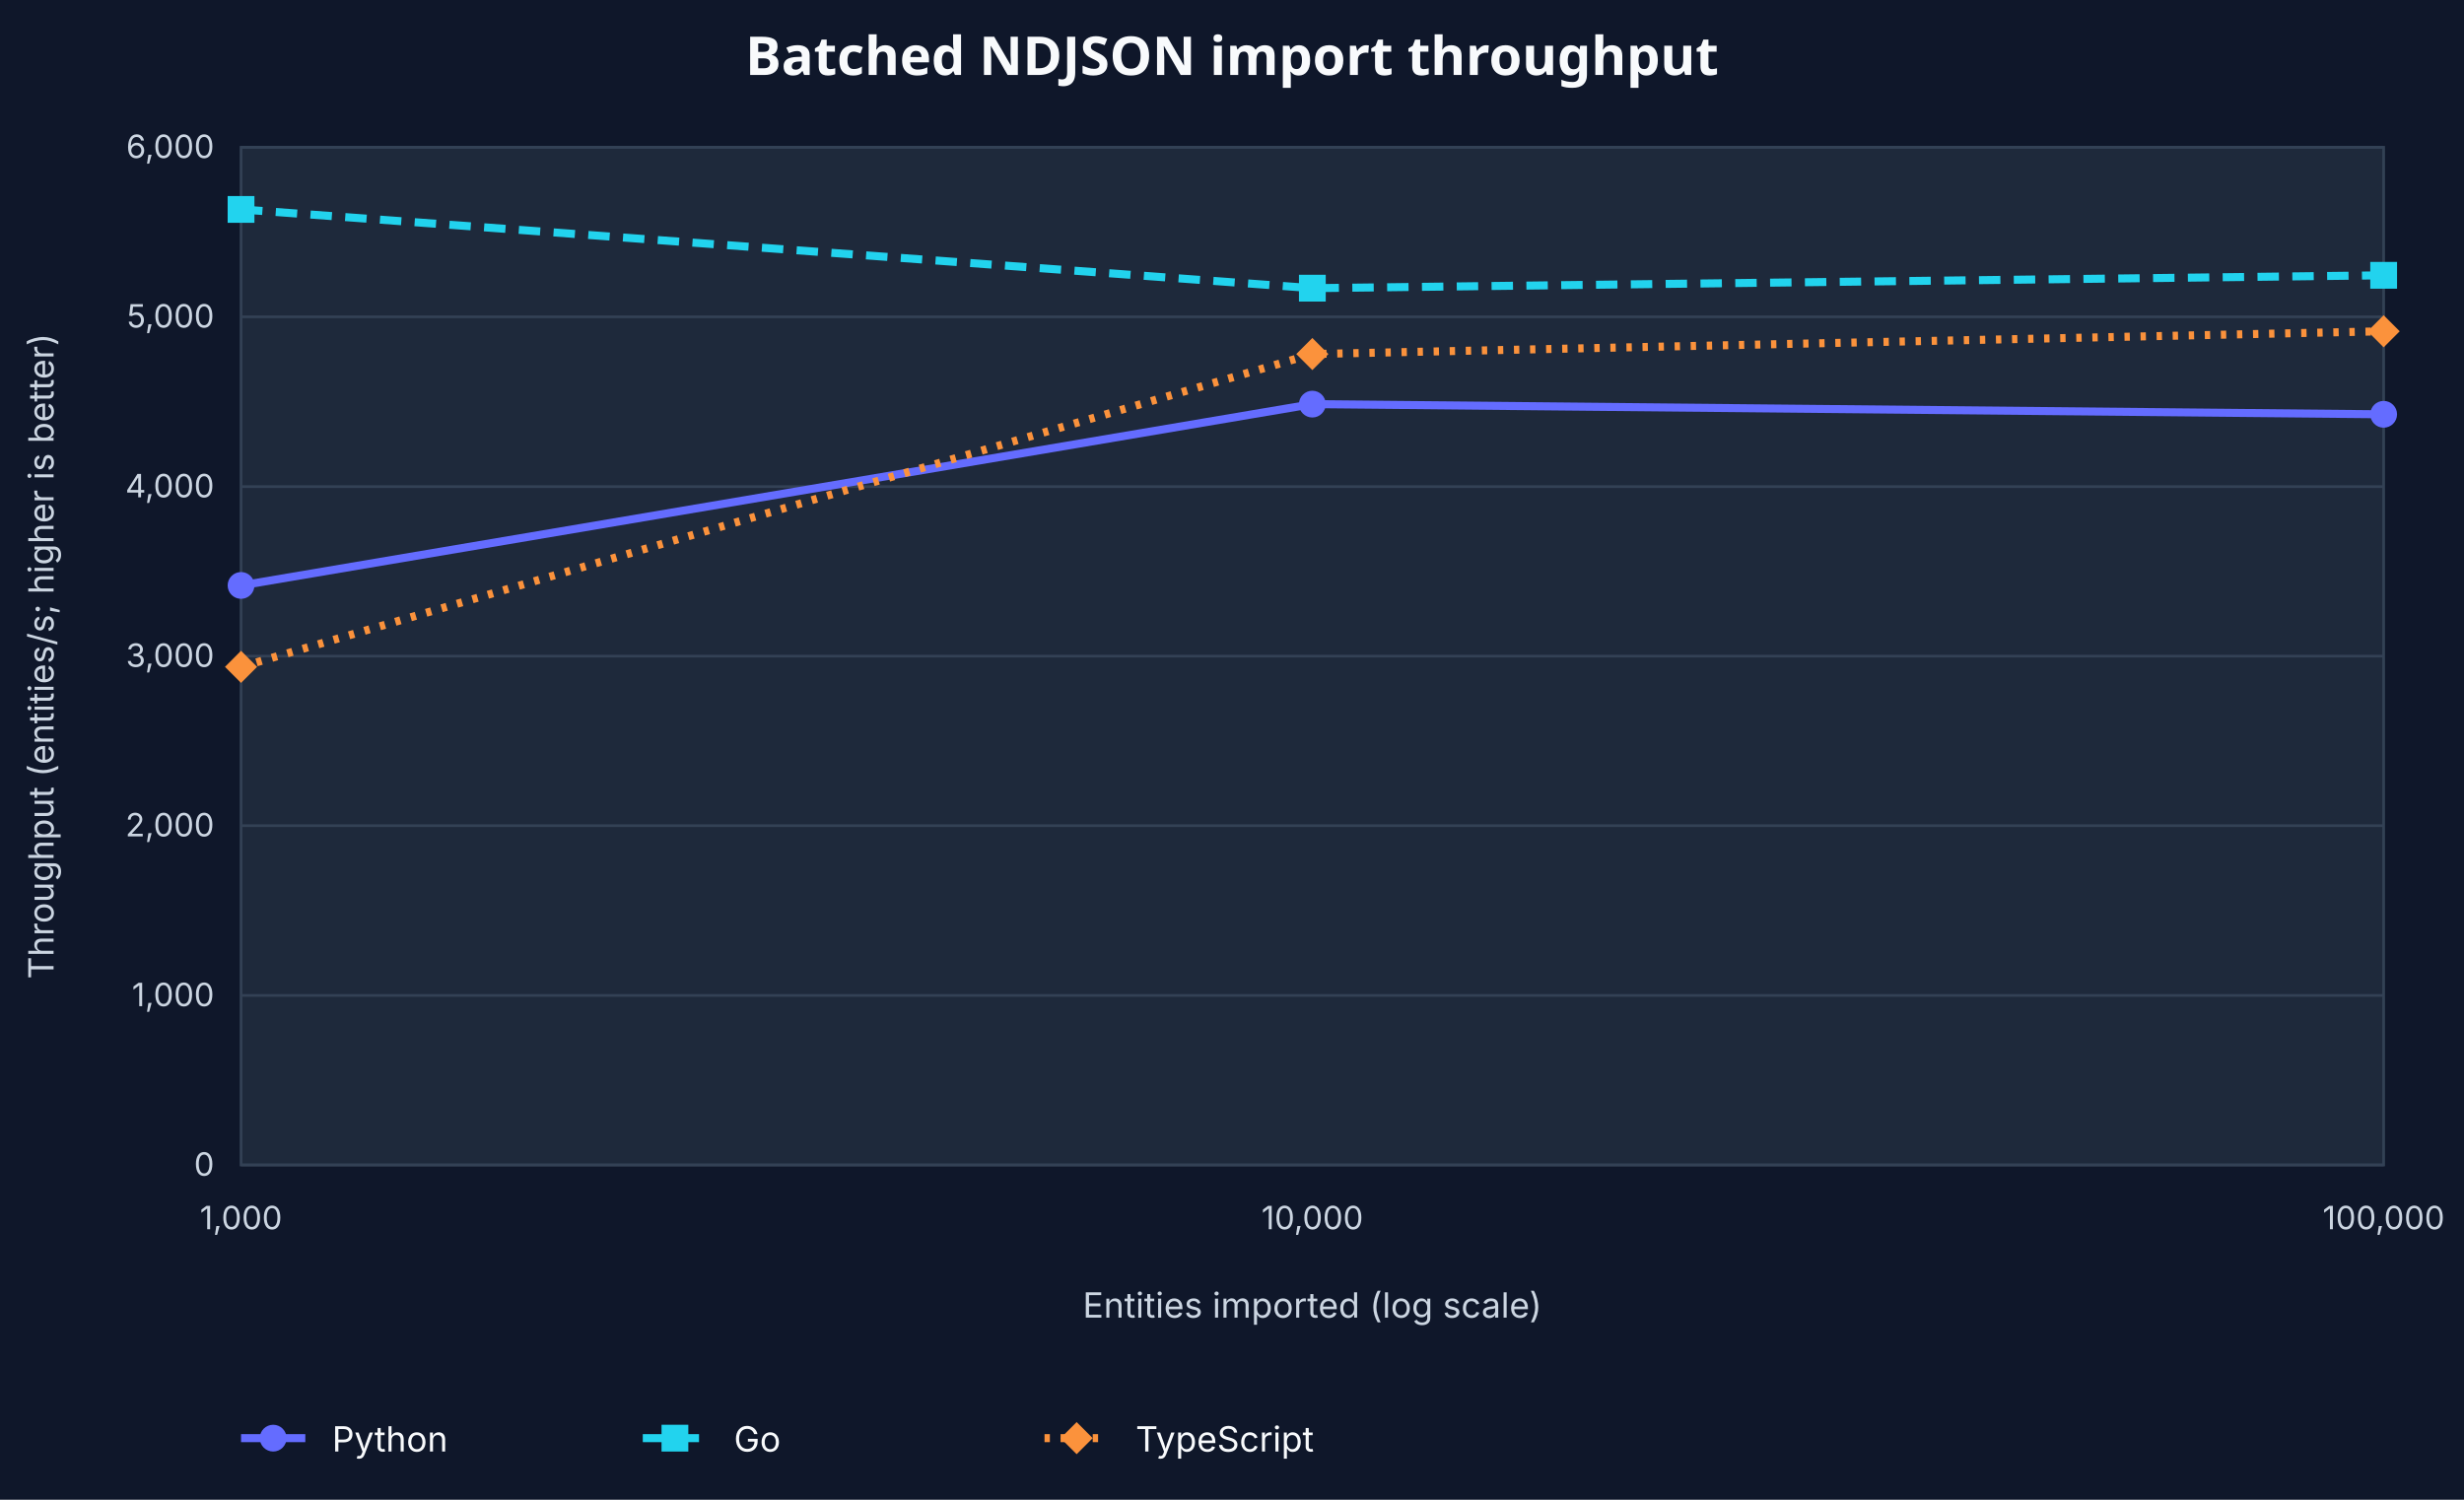
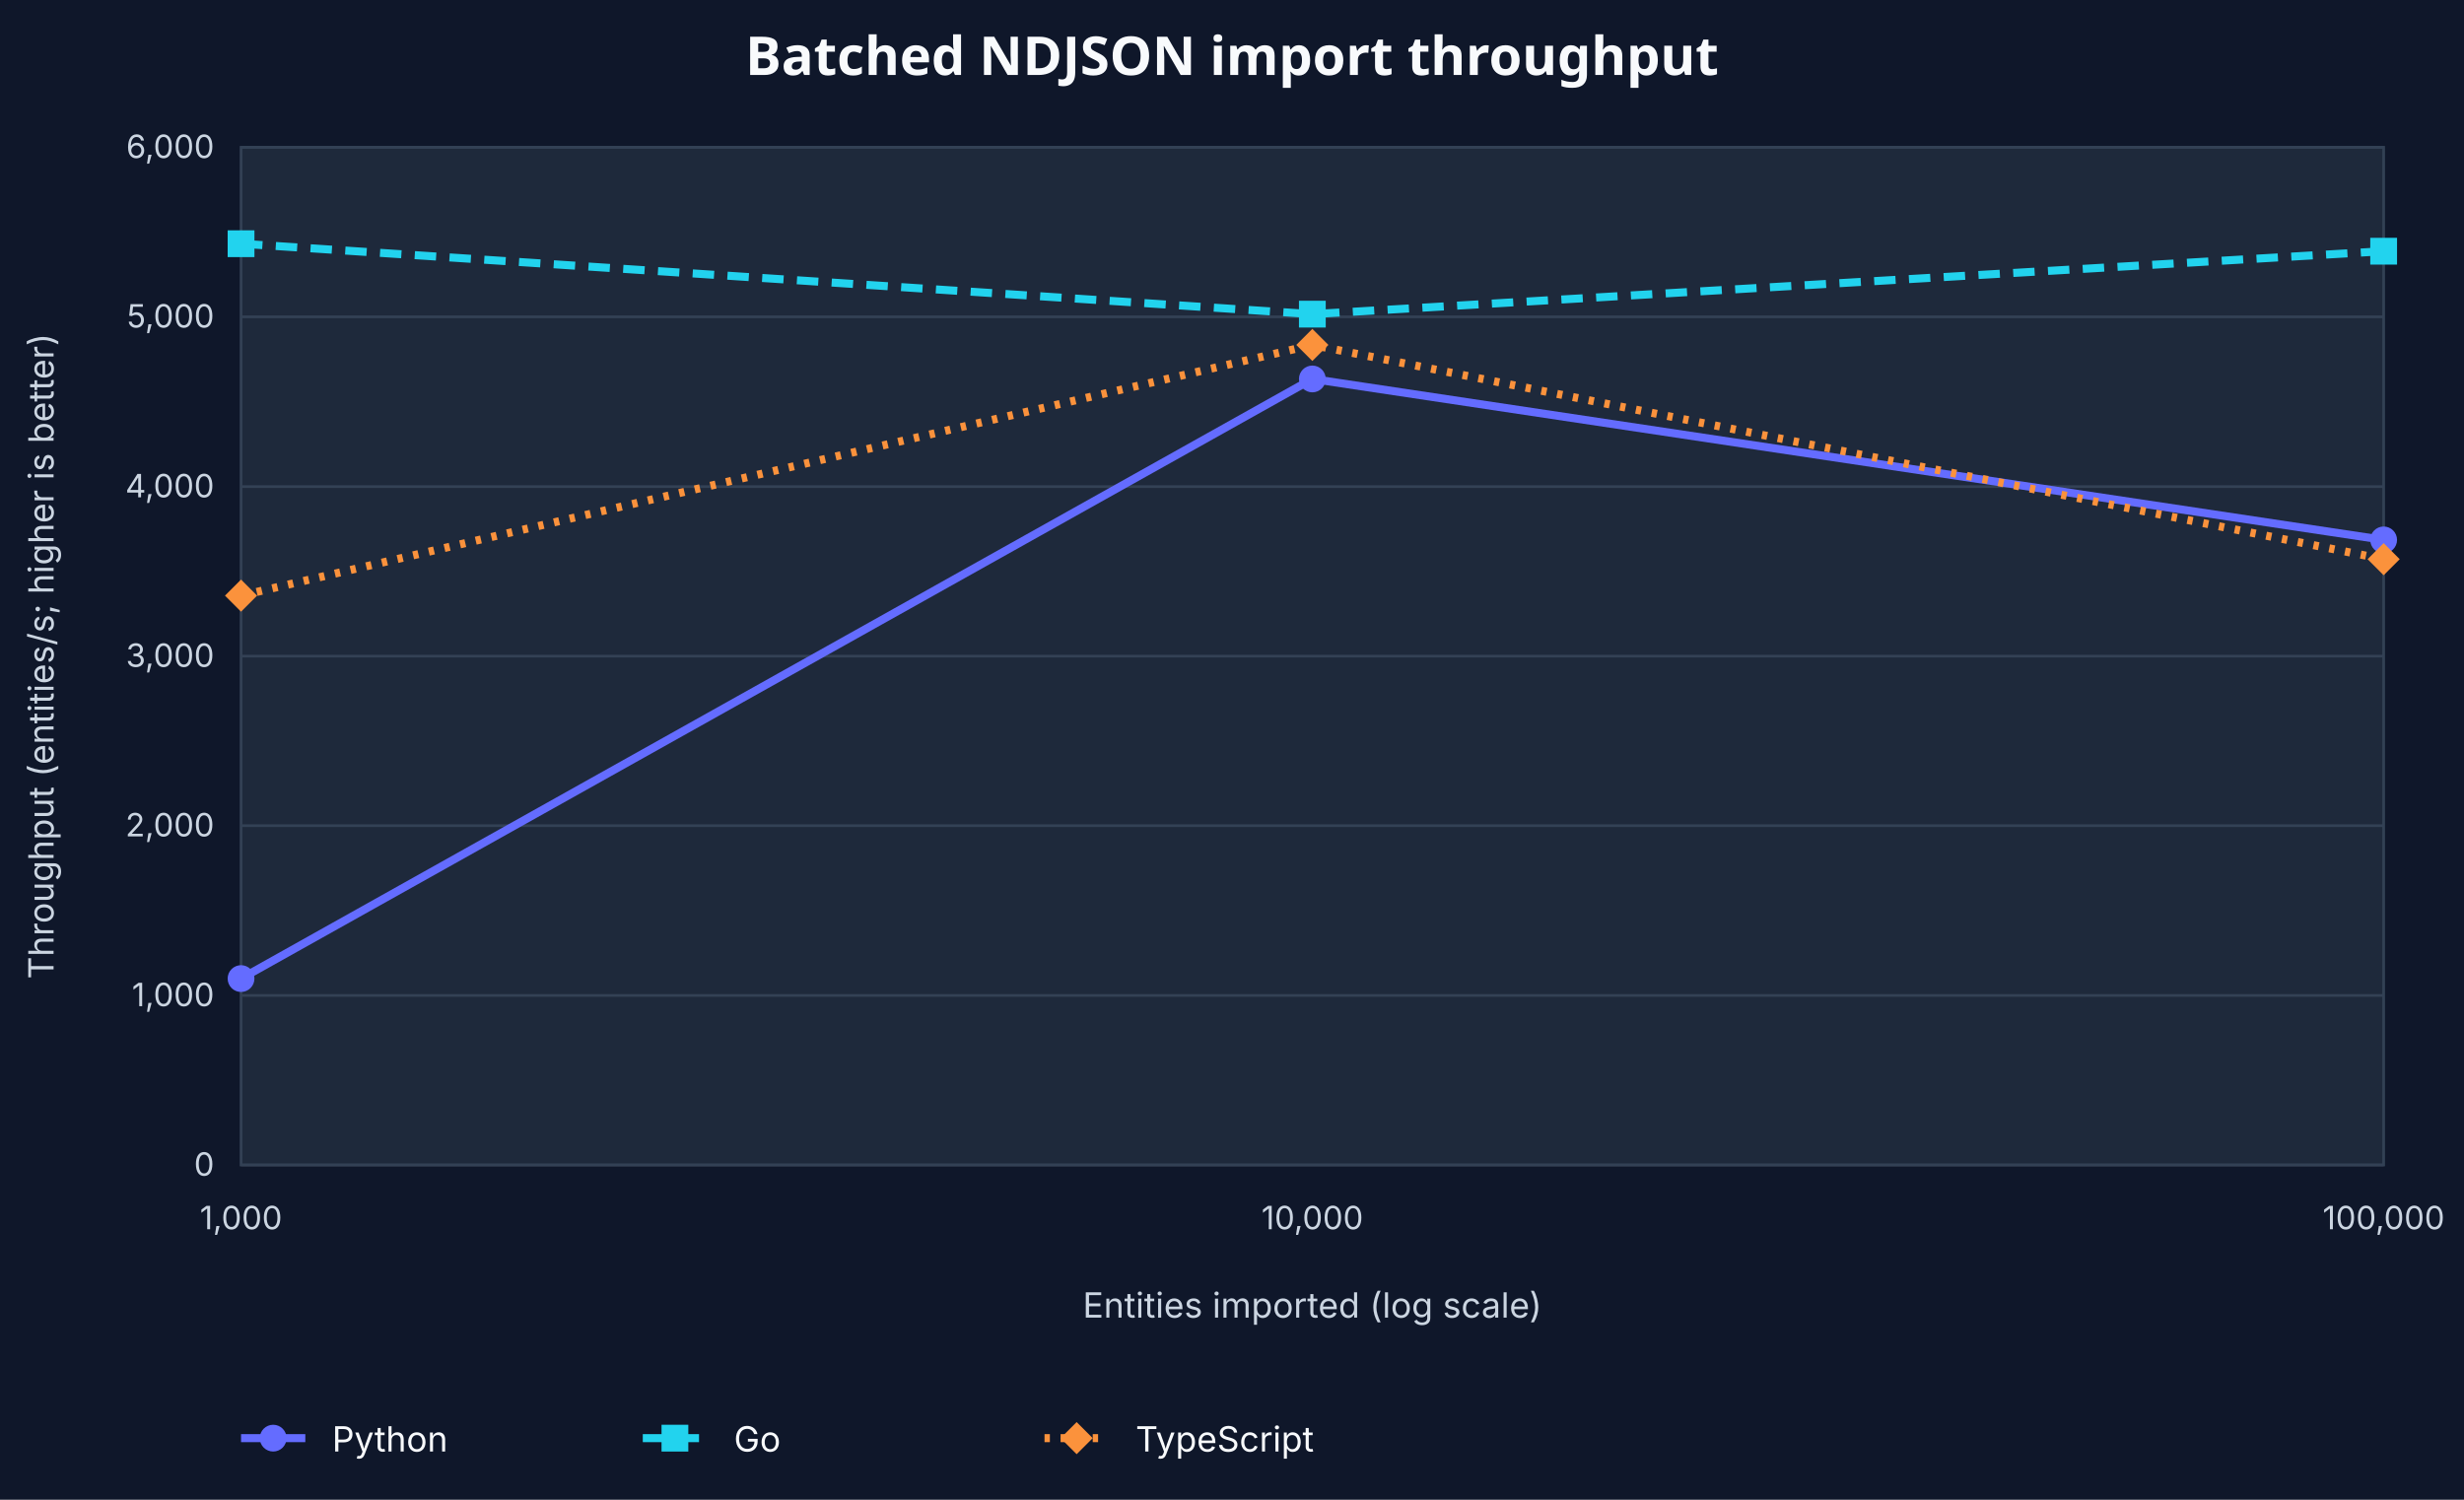
<svg xmlns="http://www.w3.org/2000/svg" role="img" aria-labelledby="chart-title chart-description" viewBox="0 0 920 560">
  <rect width="920" height="560" fill="#0F172A" />
  <rect x="90" y="55" width="800" height="380" fill="#1E293B" stroke="#334155" />
  <text x="460.0" y="28" text-anchor="middle" font-family="'Outfit Variable', Outfit, sans-serif" font-size="20" font-weight="600" fill="#F8FAFC">Batched NDJSON import throughput</text>
  <line x1="90" y1="435.0" x2="890" y2="435.0" stroke="#334155" />
  <text x="80" y="439.0" text-anchor="end" font-family="'Inter Variable', Inter, sans-serif" font-size="12" fill="#CBD5E1">0</text>
  <line x1="90" y1="371.7" x2="890" y2="371.7" stroke="#334155" />
  <text x="80" y="375.7" text-anchor="end" font-family="'Inter Variable', Inter, sans-serif" font-size="12" fill="#CBD5E1">1,000</text>
  <line x1="90" y1="308.3" x2="890" y2="308.3" stroke="#334155" />
  <text x="80" y="312.3" text-anchor="end" font-family="'Inter Variable', Inter, sans-serif" font-size="12" fill="#CBD5E1">2,000</text>
  <line x1="90" y1="245.0" x2="890" y2="245.0" stroke="#334155" />
  <text x="80" y="249.0" text-anchor="end" font-family="'Inter Variable', Inter, sans-serif" font-size="12" fill="#CBD5E1">3,000</text>
  <line x1="90" y1="181.7" x2="890" y2="181.7" stroke="#334155" />
  <text x="80" y="185.7" text-anchor="end" font-family="'Inter Variable', Inter, sans-serif" font-size="12" fill="#CBD5E1">4,000</text>
  <line x1="90" y1="118.3" x2="890" y2="118.3" stroke="#334155" />
  <text x="80" y="122.3" text-anchor="end" font-family="'Inter Variable', Inter, sans-serif" font-size="12" fill="#CBD5E1">5,000</text>
  <line x1="90" y1="55.0" x2="890" y2="55.0" stroke="#334155" />
  <text x="80" y="59.0" text-anchor="end" font-family="'Inter Variable', Inter, sans-serif" font-size="12" fill="#CBD5E1">6,000</text>
-   <polyline points="90.0,218.6 490.0,150.9 890.0,154.7" fill="none" stroke="#646CFF" stroke-width="3" />
-   <circle cx="90.0" cy="218.6" r="5.0" fill="#646CFF" />
-   <circle cx="490.0" cy="150.9" r="5.0" fill="#646CFF" />
-   <circle cx="890.0" cy="154.7" r="5.0" fill="#646CFF" />
-   <polyline points="90.0,78.2 490.0,107.6 890.0,102.8" fill="none" stroke="#22D3EE" stroke-width="3" stroke-dasharray="8 5" />
-   <rect x="85.0" y="73.2" width="10.0" height="10.0" fill="#22D3EE" />
-   <rect x="485.0" y="102.6" width="10.0" height="10.0" fill="#22D3EE" />
-   <rect x="885.0" y="97.8" width="10.0" height="10.0" fill="#22D3EE" />
-   <polyline points="90.0,249.0 490.0,132.2 890.0,123.7" fill="none" stroke="#FB923C" stroke-width="3" stroke-dasharray="2 4" />
-   <path d="M 90.0 243.0 L 96.0 249.0 L 90.0 255.0 L 84.0 249.0 Z" fill="#FB923C" />
-   <path d="M 490.0 126.2 L 496.0 132.2 L 490.0 138.2 L 484.0 132.2 Z" fill="#FB923C" />
-   <path d="M 890.0 117.7 L 896.0 123.7 L 890.0 129.7 L 884.0 123.7 Z" fill="#FB923C" />
+   <polyline points="90.0,365.4 490.0,141.5 890.0,201.6" fill="none" stroke="#646CFF" stroke-width="3" />
+   <circle cx="90.0" cy="365.4" r="5.0" fill="#646CFF" />
+   <circle cx="490.0" cy="141.5" r="5.0" fill="#646CFF" />
+   <circle cx="890.0" cy="201.6" r="5.0" fill="#646CFF" />
+   <polyline points="90.0,91.0 490.0,117.3 890.0,93.8" fill="none" stroke="#22D3EE" stroke-width="3" stroke-dasharray="8 5" />
+   <rect x="85.0" y="86.0" width="10.0" height="10.0" fill="#22D3EE" />
+   <rect x="485.0" y="112.3" width="10.0" height="10.0" fill="#22D3EE" />
+   <rect x="885.0" y="88.8" width="10.0" height="10.0" fill="#22D3EE" />
+   <polyline points="90.0,222.4 490.0,128.8 890.0,208.8" fill="none" stroke="#FB923C" stroke-width="3" stroke-dasharray="2 4" />
+   <path d="M 90.0 216.4 L 96.0 222.4 L 90.0 228.4 L 84.0 222.4 Z" fill="#FB923C" />
+   <path d="M 490.0 122.8 L 496.0 128.8 L 490.0 134.8 L 484.0 128.8 Z" fill="#FB923C" />
+   <path d="M 890.0 202.8 L 896.0 208.8 L 890.0 214.8 L 884.0 208.8 Z" fill="#FB923C" />
  <text x="90.0" y="459" text-anchor="middle" font-family="'Inter Variable', Inter, sans-serif" font-size="12" fill="#CBD5E1">1,000</text>
  <text x="490.0" y="459" text-anchor="middle" font-family="'Inter Variable', Inter, sans-serif" font-size="12" fill="#CBD5E1">10,000</text>
  <text x="890.0" y="459" text-anchor="middle" font-family="'Inter Variable', Inter, sans-serif" font-size="12" fill="#CBD5E1">100,000</text>
  <line x1="90" y1="537" x2="114" y2="537" stroke="#646CFF" stroke-width="3" />
  <circle cx="102.0" cy="537.0" r="5.0" fill="#646CFF" />
  <text x="124" y="542" font-family="'Inter Variable', Inter, sans-serif" font-size="13" fill="#F8FAFC">Python</text>
  <line x1="240" y1="537" x2="264" y2="537" stroke="#22D3EE" stroke-width="3" stroke-dasharray="8 5" />
  <rect x="247.0" y="532.0" width="10.0" height="10.0" fill="#22D3EE" />
  <text x="274" y="542" font-family="'Inter Variable', Inter, sans-serif" font-size="13" fill="#F8FAFC">Go</text>
  <line x1="390" y1="537" x2="414" y2="537" stroke="#FB923C" stroke-width="3" stroke-dasharray="2 4" />
  <path d="M 402.0 531.0 L 408.0 537.0 L 402.0 543.0 L 396.0 537.0 Z" fill="#FB923C" />
  <text x="424" y="542" font-family="'Inter Variable', Inter, sans-serif" font-size="13" fill="#F8FAFC">TypeScript</text>
  <text x="490.0" y="492" text-anchor="middle" font-family="'Inter Variable', Inter, sans-serif" font-size="13" fill="#CBD5E1">Entities imported (log scale)</text>
  <text x="20" y="245.0" transform="rotate(-90 20 245.0)" text-anchor="middle" font-family="'Inter Variable', Inter, sans-serif" font-size="13" fill="#CBD5E1">Throughput (entities/s; higher is better)</text>
</svg>
